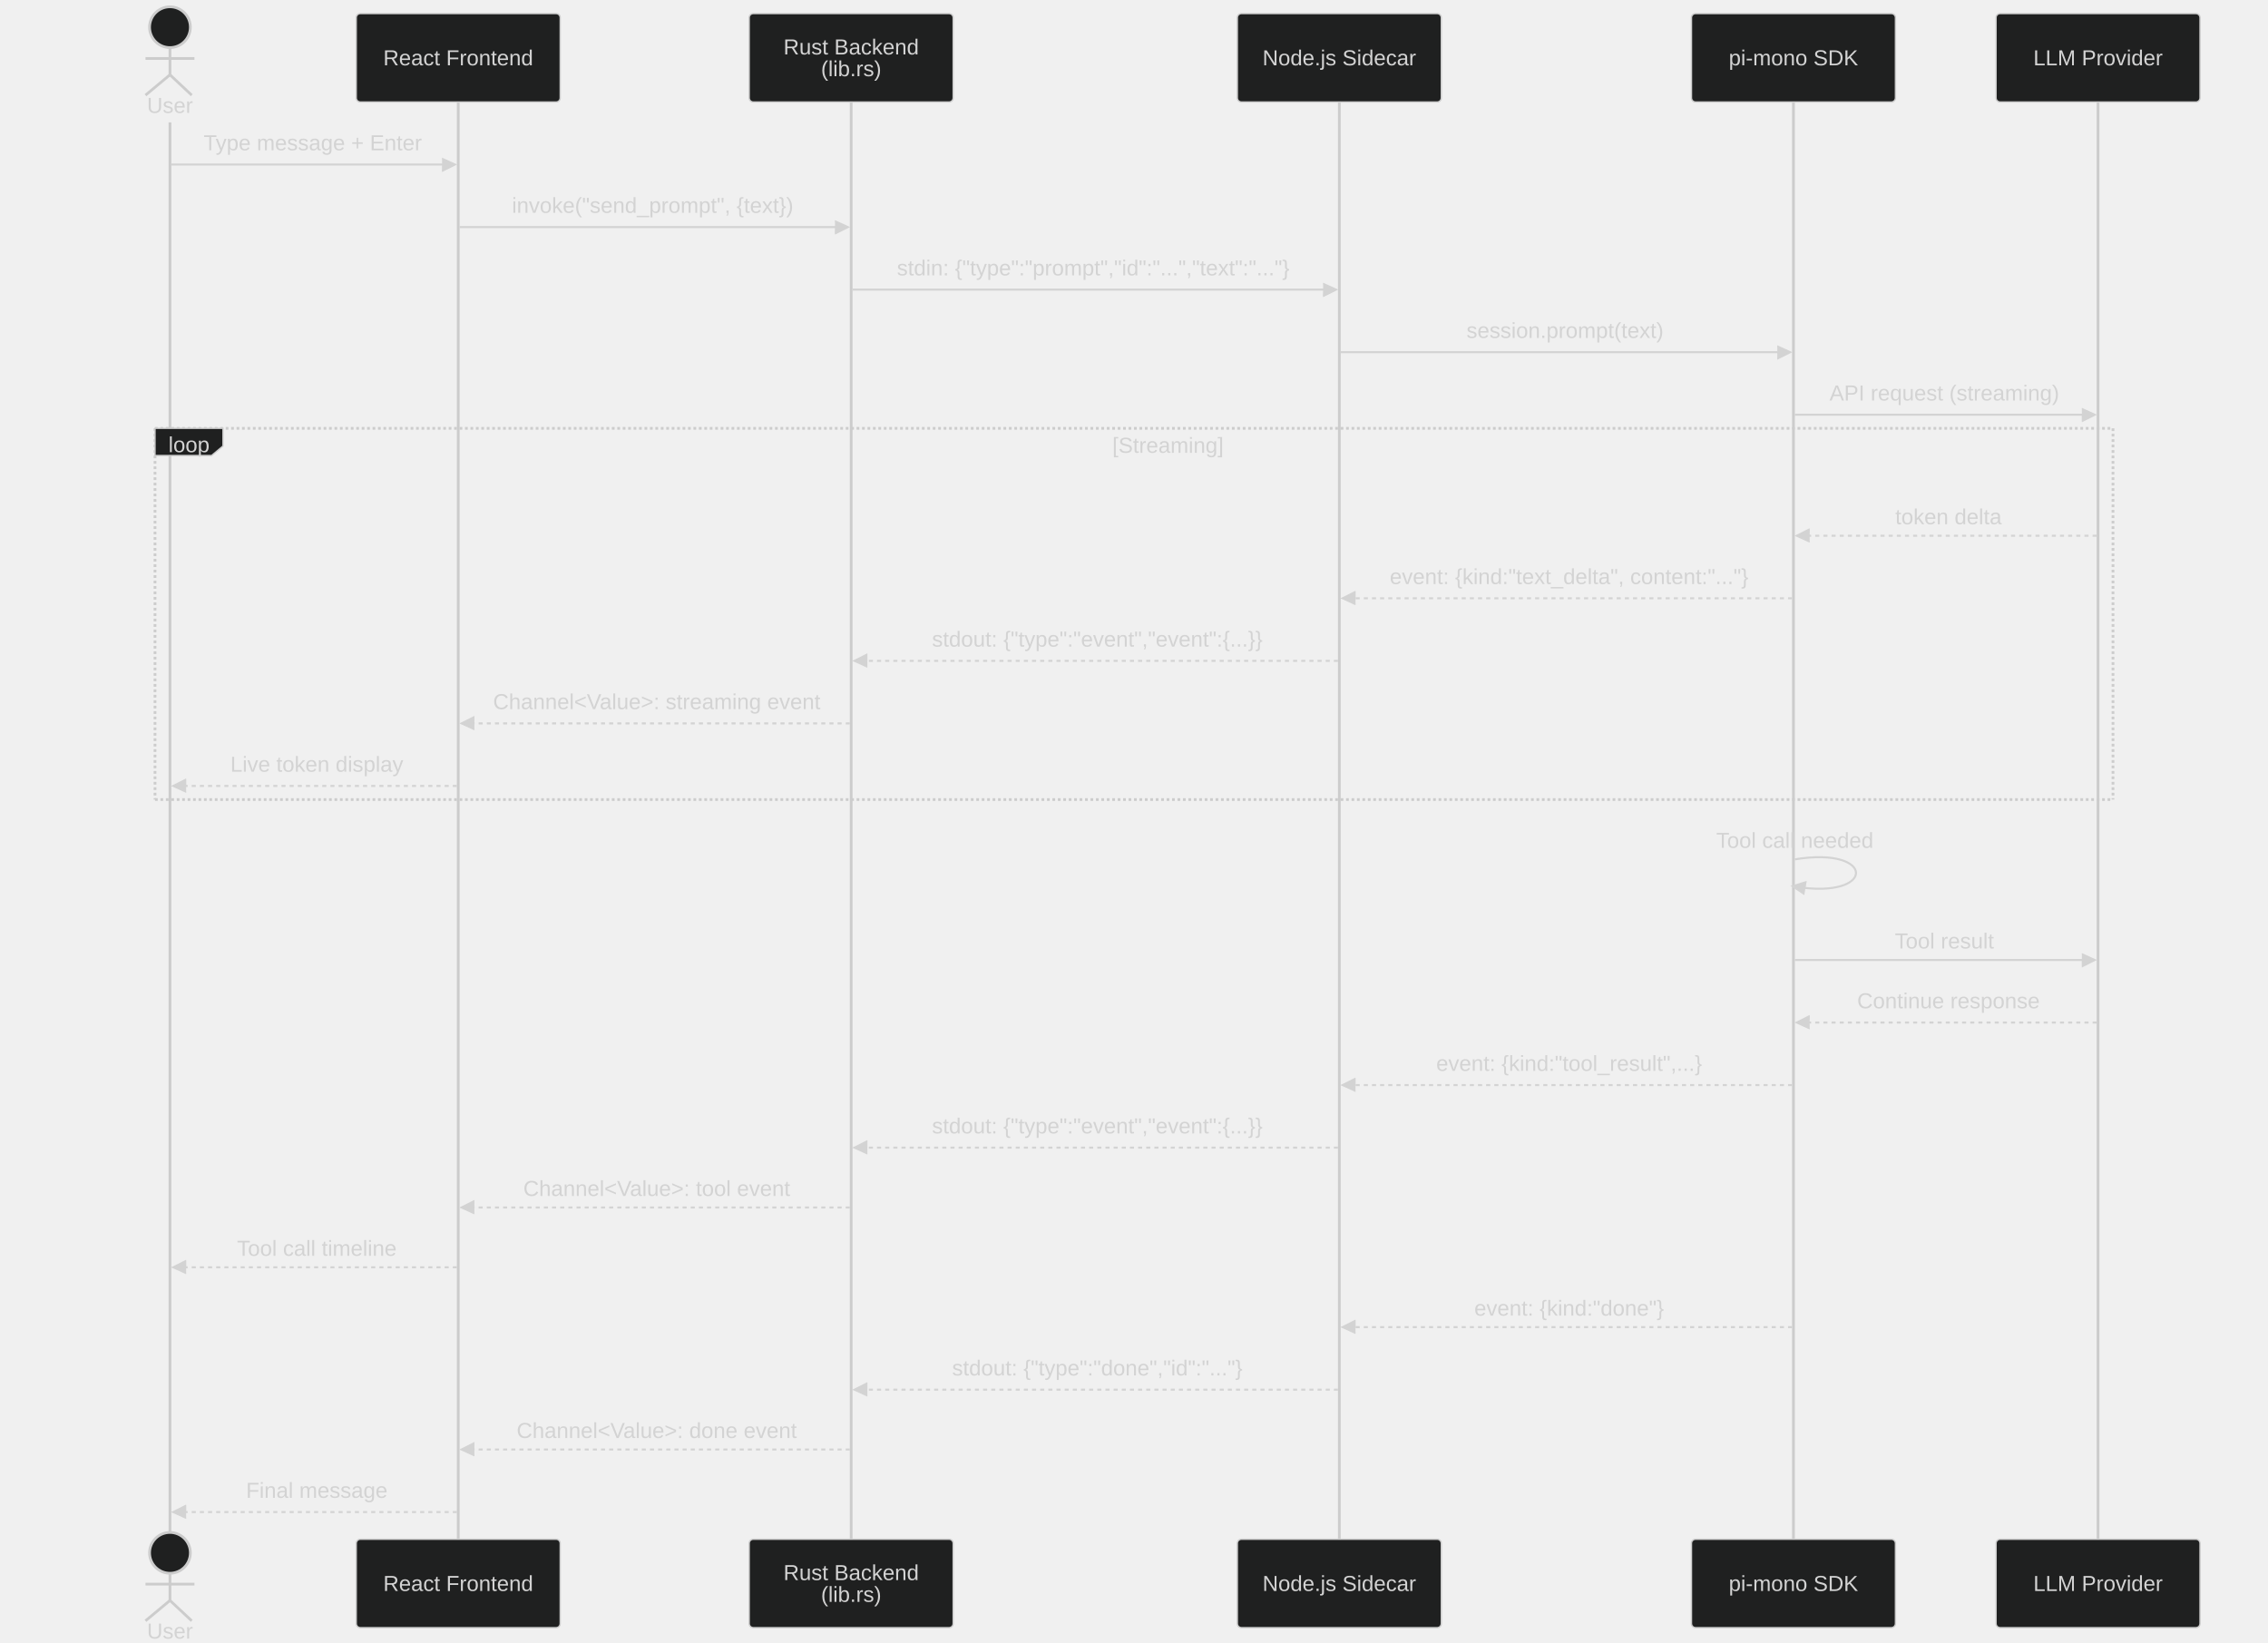
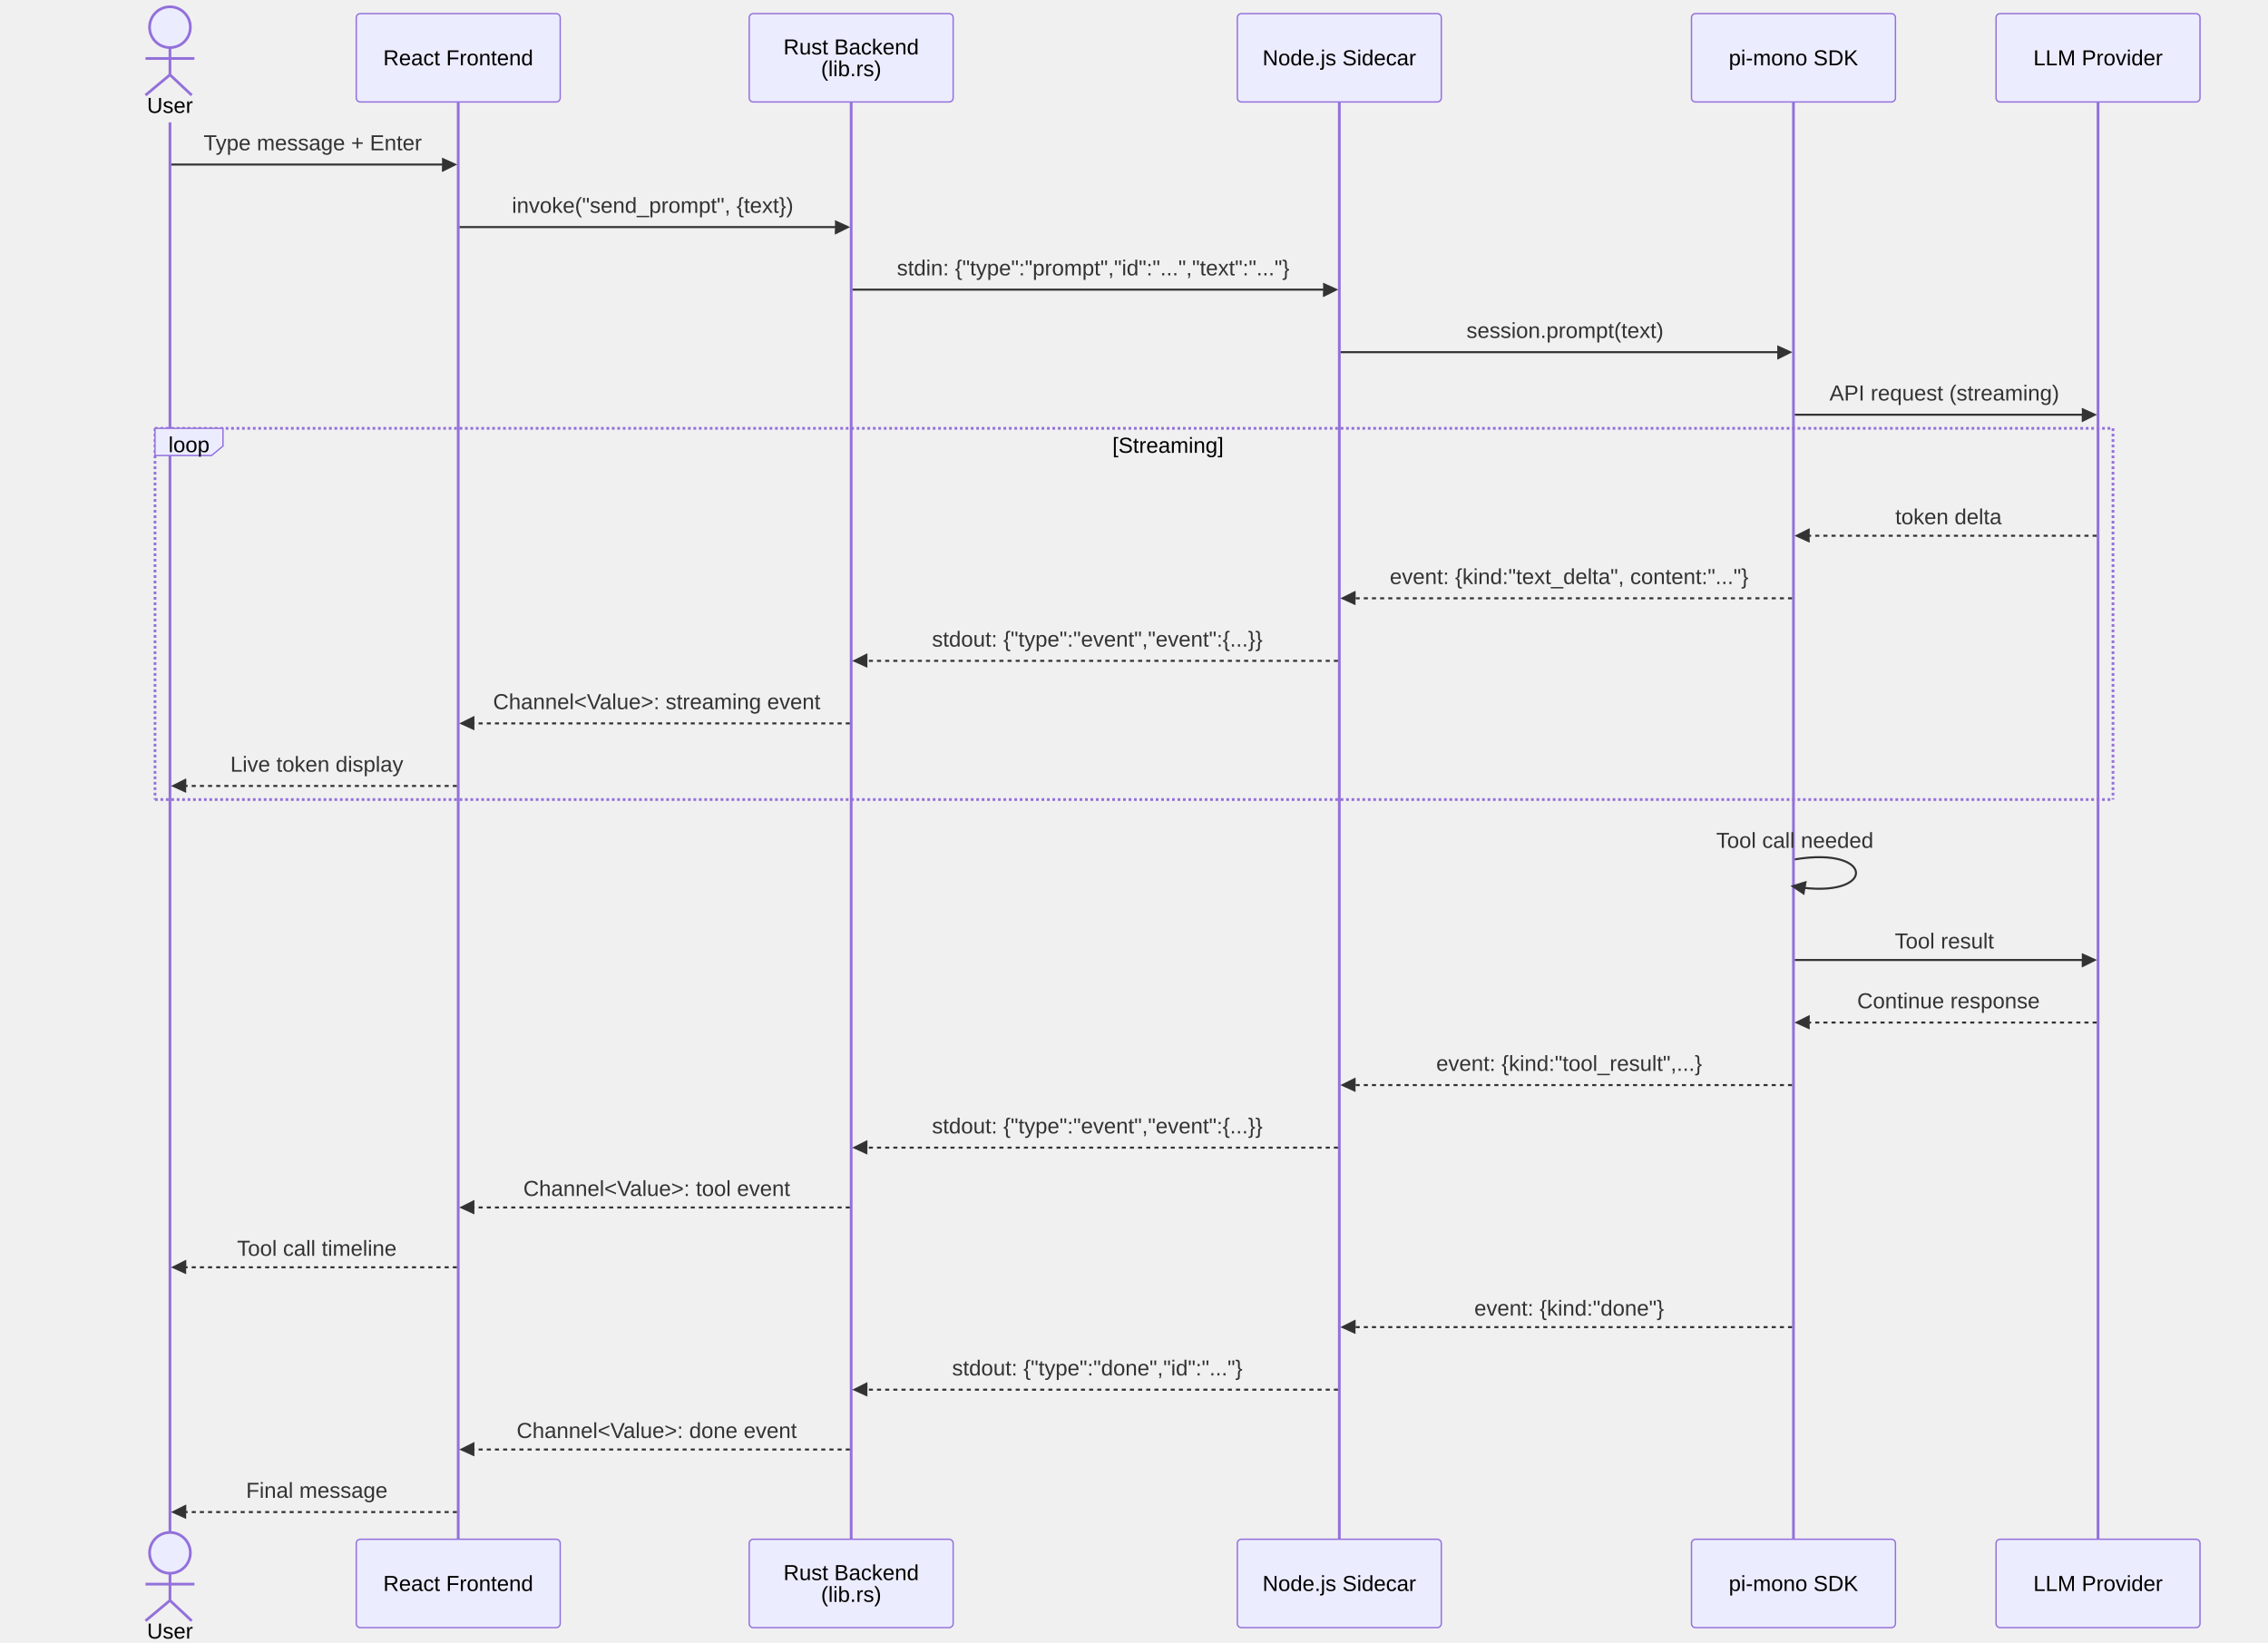
- <svg xmlns="http://www.w3.org/2000/svg" id="my-svg" width="100%" style="max-width: 1668px; background-color: transparent;" viewBox="-50 -10 1668 1208" role="graphics-document document" aria-roledescription="sequence">
+ <svg xmlns="http://www.w3.org/2000/svg" id="my-svg" width="100%" style="max-width: 1668px; background-color: white;" viewBox="-50 -10 1668 1208" role="graphics-document document" aria-roledescription="sequence">
  <g>
    <rect x="1418" y="1122" fill="#eaeaea" stroke="#666" width="150" height="65" name="LLM" rx="3" ry="3" class="actor actor-bottom" />
    <text x="1493" y="1154.5" dominant-baseline="central" alignment-baseline="central" class="actor actor-box" style="text-anchor: middle; font-size: 16px; font-weight: 400;">
      <tspan x="1493" dy="0">LLM Provider</tspan>
    </text>
  </g>
  <g>
    <rect x="1194" y="1122" fill="#eaeaea" stroke="#666" width="150" height="65" name="PiSDK" rx="3" ry="3" class="actor actor-bottom" />
    <text x="1269" y="1154.5" dominant-baseline="central" alignment-baseline="central" class="actor actor-box" style="text-anchor: middle; font-size: 16px; font-weight: 400;">
      <tspan x="1269" dy="0">pi-mono SDK</tspan>
    </text>
  </g>
  <g>
    <rect x="860" y="1122" fill="#eaeaea" stroke="#666" width="150" height="65" name="Sidecar" rx="3" ry="3" class="actor actor-bottom" />
    <text x="935" y="1154.5" dominant-baseline="central" alignment-baseline="central" class="actor actor-box" style="text-anchor: middle; font-size: 16px; font-weight: 400;">
      <tspan x="935" dy="0">Node.js Sidecar</tspan>
    </text>
  </g>
  <g>
    <rect x="501" y="1122" fill="#eaeaea" stroke="#666" width="150" height="65" name="Rust" rx="3" ry="3" class="actor actor-bottom" />
    <text x="576" y="1154.5" dominant-baseline="central" alignment-baseline="central" class="actor actor-box" style="text-anchor: middle; font-size: 16px; font-weight: 400;">
      <tspan x="576" dy="-8">Rust Backend</tspan>
    </text>
    <text x="576" y="1154.5" dominant-baseline="central" alignment-baseline="central" class="actor actor-box" style="text-anchor: middle; font-size: 16px; font-weight: 400;">
      <tspan x="576" dy="8">(lib.rs)</tspan>
    </text>
  </g>
  <g>
    <rect x="212" y="1122" fill="#eaeaea" stroke="#666" width="150" height="65" name="React" rx="3" ry="3" class="actor actor-bottom" />
    <text x="287" y="1154.5" dominant-baseline="central" alignment-baseline="central" class="actor actor-box" style="text-anchor: middle; font-size: 16px; font-weight: 400;">
      <tspan x="287" dy="0">React Frontend</tspan>
    </text>
  </g>
  <g />
  <g>
    <line id="actor5" x1="1493" y1="65" x2="1493" y2="1122" class="actor-line 200" stroke-width="0.5px" stroke="#999" name="LLM" data-et="life-line" data-id="LLM" />
    <g id="root-5" data-et="participant" data-type="participant" data-id="LLM">
      <rect x="1418" y="0" fill="#eaeaea" stroke="#666" width="150" height="65" name="LLM" rx="3" ry="3" class="actor actor-top" />
      <text x="1493" y="32.5" dominant-baseline="central" alignment-baseline="central" class="actor actor-box" style="text-anchor: middle; font-size: 16px; font-weight: 400;">
        <tspan x="1493" dy="0">LLM Provider</tspan>
      </text>
    </g>
  </g>
  <g>
    <line id="actor4" x1="1269" y1="65" x2="1269" y2="1122" class="actor-line 200" stroke-width="0.5px" stroke="#999" name="PiSDK" data-et="life-line" data-id="PiSDK" />
    <g id="root-4" data-et="participant" data-type="participant" data-id="PiSDK">
      <rect x="1194" y="0" fill="#eaeaea" stroke="#666" width="150" height="65" name="PiSDK" rx="3" ry="3" class="actor actor-top" />
      <text x="1269" y="32.5" dominant-baseline="central" alignment-baseline="central" class="actor actor-box" style="text-anchor: middle; font-size: 16px; font-weight: 400;">
        <tspan x="1269" dy="0">pi-mono SDK</tspan>
      </text>
    </g>
  </g>
  <g>
    <line id="actor3" x1="935" y1="65" x2="935" y2="1122" class="actor-line 200" stroke-width="0.5px" stroke="#999" name="Sidecar" data-et="life-line" data-id="Sidecar" />
    <g id="root-3" data-et="participant" data-type="participant" data-id="Sidecar">
      <rect x="860" y="0" fill="#eaeaea" stroke="#666" width="150" height="65" name="Sidecar" rx="3" ry="3" class="actor actor-top" />
      <text x="935" y="32.5" dominant-baseline="central" alignment-baseline="central" class="actor actor-box" style="text-anchor: middle; font-size: 16px; font-weight: 400;">
        <tspan x="935" dy="0">Node.js Sidecar</tspan>
      </text>
    </g>
  </g>
  <g>
    <line id="actor2" x1="576" y1="65" x2="576" y2="1122" class="actor-line 200" stroke-width="0.5px" stroke="#999" name="Rust" data-et="life-line" data-id="Rust" />
    <g id="root-2" data-et="participant" data-type="participant" data-id="Rust">
      <rect x="501" y="0" fill="#eaeaea" stroke="#666" width="150" height="65" name="Rust" rx="3" ry="3" class="actor actor-top" />
      <text x="576" y="32.5" dominant-baseline="central" alignment-baseline="central" class="actor actor-box" style="text-anchor: middle; font-size: 16px; font-weight: 400;">
        <tspan x="576" dy="-8">Rust Backend</tspan>
      </text>
      <text x="576" y="32.5" dominant-baseline="central" alignment-baseline="central" class="actor actor-box" style="text-anchor: middle; font-size: 16px; font-weight: 400;">
        <tspan x="576" dy="8">(lib.rs)</tspan>
      </text>
    </g>
  </g>
  <g>
    <line id="actor1" x1="287" y1="65" x2="287" y2="1122" class="actor-line 200" stroke-width="0.5px" stroke="#999" name="React" data-et="life-line" data-id="React" />
    <g id="root-1" data-et="participant" data-type="participant" data-id="React">
      <rect x="212" y="0" fill="#eaeaea" stroke="#666" width="150" height="65" name="React" rx="3" ry="3" class="actor actor-top" />
      <text x="287" y="32.5" dominant-baseline="central" alignment-baseline="central" class="actor actor-box" style="text-anchor: middle; font-size: 16px; font-weight: 400;">
        <tspan x="287" dy="0">React Frontend</tspan>
      </text>
    </g>
  </g>
  <g>
    <line id="actor0" x1="75" y1="80" x2="75" y2="1122" class="actor-line 200" stroke-width="0.5px" stroke="#999" name="User" data-et="life-line" data-id="User" />
  </g>
-   <style>#my-svg{font-family:"trebuchet ms",verdana,arial,sans-serif;font-size:16px;fill:#ccc;}@keyframes edge-animation-frame{from{stroke-dashoffset:0;}}@keyframes dash{to{stroke-dashoffset:0;}}#my-svg .edge-animation-slow{stroke-dasharray:9,5!important;stroke-dashoffset:900;animation:dash 50s linear infinite;stroke-linecap:round;}#my-svg .edge-animation-fast{stroke-dasharray:9,5!important;stroke-dashoffset:900;animation:dash 20s linear infinite;stroke-linecap:round;}#my-svg .error-icon{fill:#a44141;}#my-svg .error-text{fill:#ddd;stroke:#ddd;}#my-svg .edge-thickness-normal{stroke-width:1px;}#my-svg .edge-thickness-thick{stroke-width:3.5px;}#my-svg .edge-pattern-solid{stroke-dasharray:0;}#my-svg .edge-thickness-invisible{stroke-width:0;fill:none;}#my-svg .edge-pattern-dashed{stroke-dasharray:3;}#my-svg .edge-pattern-dotted{stroke-dasharray:2;}#my-svg .marker{fill:lightgrey;stroke:lightgrey;}#my-svg .marker.cross{stroke:lightgrey;}#my-svg svg{font-family:"trebuchet ms",verdana,arial,sans-serif;font-size:16px;}#my-svg p{margin:0;}#my-svg .actor{stroke:#ccc;fill:#1f2020;stroke-width:1;}#my-svg rect.actor.outer-path[data-look="neo"]{filter:drop-shadow( 1px 2px 2px rgba(185,185,185,1));}#my-svg rect.note[data-look="neo"]{stroke:hsl(180, 0%, 18.353%);fill:hsl(180, 1.587%, 28.353%);filter:drop-shadow( 1px 2px 2px rgba(185,185,185,1));}#my-svg text.actor&gt;tspan{fill:lightgrey;stroke:none;}#my-svg .actor-line{stroke:#ccc;}#my-svg .innerArc{stroke-width:1.5;stroke-dasharray:none;}#my-svg .messageLine0{stroke-width:1.5;stroke-dasharray:none;stroke:lightgrey;}#my-svg .messageLine1{stroke-width:1.5;stroke-dasharray:2,2;stroke:lightgrey;}#my-svg [id$="-arrowhead"] path{fill:lightgrey;stroke:lightgrey;}#my-svg .sequenceNumber{fill:black;}#my-svg [id$="-sequencenumber"]{fill:lightgrey;}#my-svg [id$="-crosshead"] path{fill:lightgrey;stroke:lightgrey;}#my-svg .messageText{fill:lightgrey;stroke:none;}#my-svg .labelBox{stroke:#ccc;fill:#1f2020;filter:none;}#my-svg .labelText,#my-svg .labelText&gt;tspan{fill:lightgrey;stroke:none;}#my-svg .loopText,#my-svg .loopText&gt;tspan{fill:lightgrey;stroke:none;}#my-svg .loopLine{stroke-width:2px;stroke-dasharray:2,2;stroke:#ccc;fill:#ccc;}#my-svg .note{stroke:hsl(180, 0%, 18.353%);fill:hsl(180, 1.587%, 28.353%);}#my-svg .noteText,#my-svg .noteText&gt;tspan{fill:rgb(183.848, 181.552, 181.552);stroke:none;font-weight:normal;}#my-svg .activation0{fill:hsl(180, 1.587%, 28.353%);stroke:#ccc;}#my-svg .activation1{fill:hsl(180, 1.587%, 28.353%);stroke:#ccc;}#my-svg .activation2{fill:hsl(180, 1.587%, 28.353%);stroke:#ccc;}#my-svg .actorPopupMenu{position:absolute;}#my-svg .actorPopupMenuPanel{position:absolute;fill:#1f2020;box-shadow:0px 8px 16px 0px rgba(0,0,0,0.2);filter:drop-shadow(3px 5px 2px rgb(0 0 0 / 0.4));}#my-svg .actor-man circle,#my-svg line{fill:#1f2020;stroke-width:2px;}#my-svg g rect.rect{filter:drop-shadow( 1px 2px 2px rgba(185,185,185,1));stroke:#ccc;}#my-svg .node .neo-node{stroke:#ccc;}#my-svg [data-look="neo"].node rect,#my-svg [data-look="neo"].cluster rect,#my-svg [data-look="neo"].node polygon{stroke:url(#my-svg-gradient);filter:drop-shadow( 1px 2px 2px rgba(185,185,185,1));}#my-svg [data-look="neo"].node path{stroke:url(#my-svg-gradient);stroke-width:1px;}#my-svg [data-look="neo"].node .outer-path{filter:drop-shadow( 1px 2px 2px rgba(185,185,185,1));}#my-svg [data-look="neo"].node .neo-line path{stroke:#ccc;filter:none;}#my-svg [data-look="neo"].node circle{stroke:url(#my-svg-gradient);filter:drop-shadow( 1px 2px 2px rgba(185,185,185,1));}#my-svg [data-look="neo"].node circle .state-start{fill:#000000;}#my-svg [data-look="neo"].icon-shape .icon{fill:url(#my-svg-gradient);filter:drop-shadow( 1px 2px 2px rgba(185,185,185,1));}#my-svg [data-look="neo"].icon-shape .icon-neo path{stroke:url(#my-svg-gradient);filter:drop-shadow( 1px 2px 2px rgba(185,185,185,1));}#my-svg :root{--mermaid-font-family:"trebuchet ms",verdana,arial,sans-serif;}</style>
+   <style>#my-svg{font-family:"trebuchet ms",verdana,arial,sans-serif;font-size:16px;fill:#333;}@keyframes edge-animation-frame{from{stroke-dashoffset:0;}}@keyframes dash{to{stroke-dashoffset:0;}}#my-svg .edge-animation-slow{stroke-dasharray:9,5!important;stroke-dashoffset:900;animation:dash 50s linear infinite;stroke-linecap:round;}#my-svg .edge-animation-fast{stroke-dasharray:9,5!important;stroke-dashoffset:900;animation:dash 20s linear infinite;stroke-linecap:round;}#my-svg .error-icon{fill:#552222;}#my-svg .error-text{fill:#552222;stroke:#552222;}#my-svg .edge-thickness-normal{stroke-width:1px;}#my-svg .edge-thickness-thick{stroke-width:3.5px;}#my-svg .edge-pattern-solid{stroke-dasharray:0;}#my-svg .edge-thickness-invisible{stroke-width:0;fill:none;}#my-svg .edge-pattern-dashed{stroke-dasharray:3;}#my-svg .edge-pattern-dotted{stroke-dasharray:2;}#my-svg .marker{fill:#333333;stroke:#333333;}#my-svg .marker.cross{stroke:#333333;}#my-svg svg{font-family:"trebuchet ms",verdana,arial,sans-serif;font-size:16px;}#my-svg p{margin:0;}#my-svg .actor{stroke:#9370DB;fill:#ECECFF;stroke-width:1;}#my-svg rect.actor.outer-path[data-look="neo"]{filter:drop-shadow(1px 2px 2px rgba(185, 185, 185, 1));}#my-svg rect.note[data-look="neo"]{stroke:#aaaa33;fill:#fff5ad;filter:drop-shadow(1px 2px 2px rgba(185, 185, 185, 1));}#my-svg text.actor&gt;tspan{fill:black;stroke:none;}#my-svg .actor-line{stroke:#9370DB;}#my-svg .innerArc{stroke-width:1.5;stroke-dasharray:none;}#my-svg .messageLine0{stroke-width:1.5;stroke-dasharray:none;stroke:#333;}#my-svg .messageLine1{stroke-width:1.5;stroke-dasharray:2,2;stroke:#333;}#my-svg [id$="-arrowhead"] path{fill:#333;stroke:#333;}#my-svg .sequenceNumber{fill:white;}#my-svg [id$="-sequencenumber"]{fill:#333;}#my-svg [id$="-crosshead"] path{fill:#333;stroke:#333;}#my-svg .messageText{fill:#333;stroke:none;}#my-svg .labelBox{stroke:#9370DB;fill:#ECECFF;filter:none;}#my-svg .labelText,#my-svg .labelText&gt;tspan{fill:black;stroke:none;}#my-svg .loopText,#my-svg .loopText&gt;tspan{fill:black;stroke:none;}#my-svg .loopLine{stroke-width:2px;stroke-dasharray:2,2;stroke:#9370DB;fill:#9370DB;}#my-svg .note{stroke:#aaaa33;fill:#fff5ad;}#my-svg .noteText,#my-svg .noteText&gt;tspan{fill:black;stroke:none;font-weight:normal;}#my-svg .activation0{fill:#f4f4f4;stroke:#666;}#my-svg .activation1{fill:#f4f4f4;stroke:#666;}#my-svg .activation2{fill:#f4f4f4;stroke:#666;}#my-svg .actorPopupMenu{position:absolute;}#my-svg .actorPopupMenuPanel{position:absolute;fill:#ECECFF;box-shadow:0px 8px 16px 0px rgba(0,0,0,0.2);filter:drop-shadow(3px 5px 2px rgb(0 0 0 / 0.4));}#my-svg .actor-man circle,#my-svg line{fill:#ECECFF;stroke-width:2px;}#my-svg g rect.rect{filter:drop-shadow(1px 2px 2px rgba(185, 185, 185, 1));stroke:#9370DB;}#my-svg .node .neo-node{stroke:#9370DB;}#my-svg [data-look="neo"].node rect,#my-svg [data-look="neo"].cluster rect,#my-svg [data-look="neo"].node polygon{stroke:#9370DB;filter:drop-shadow(1px 2px 2px rgba(185, 185, 185, 1));}#my-svg [data-look="neo"].node path{stroke:#9370DB;stroke-width:1px;}#my-svg [data-look="neo"].node .outer-path{filter:drop-shadow(1px 2px 2px rgba(185, 185, 185, 1));}#my-svg [data-look="neo"].node .neo-line path{stroke:#9370DB;filter:none;}#my-svg [data-look="neo"].node circle{stroke:#9370DB;filter:drop-shadow(1px 2px 2px rgba(185, 185, 185, 1));}#my-svg [data-look="neo"].node circle .state-start{fill:#000000;}#my-svg [data-look="neo"].icon-shape .icon{fill:#9370DB;filter:drop-shadow(1px 2px 2px rgba(185, 185, 185, 1));}#my-svg [data-look="neo"].icon-shape .icon-neo path{stroke:#9370DB;filter:drop-shadow(1px 2px 2px rgba(185, 185, 185, 1));}#my-svg :root{--mermaid-font-family:"trebuchet ms",verdana,arial,sans-serif;}</style>
  <g />
  <defs>
    <symbol id="my-svg-computer" width="24" height="24">
      <path transform="scale(.5)" d="M2 2v13h20v-13h-20zm18 11h-16v-9h16v9zm-10.228 6l.466-1h3.524l.467 1h-4.457zm14.228 3h-24l2-6h2.104l-1.33 4h18.45l-1.297-4h2.073l2 6zm-5-10h-14v-7h14v7z" />
    </symbol>
  </defs>
  <defs>
    <symbol id="my-svg-database" fill-rule="evenodd" clip-rule="evenodd">
      <path transform="scale(.5)" d="M12.258.001l.256.004.255.005.253.008.251.01.249.012.247.015.246.016.242.019.241.02.239.023.236.024.233.027.231.028.229.031.225.032.223.034.22.036.217.038.214.04.211.041.208.043.205.045.201.046.198.048.194.05.191.051.187.053.183.054.18.056.175.057.172.059.168.06.163.061.16.063.155.064.15.066.074.033.073.033.071.034.07.034.069.035.068.035.067.035.066.035.064.036.064.036.062.036.06.036.06.037.058.037.058.037.055.038.055.038.053.038.052.038.051.039.05.039.048.039.047.039.045.04.044.04.043.04.041.04.04.041.039.041.037.041.036.041.034.041.033.042.032.042.03.042.029.042.027.042.026.043.024.043.023.043.021.043.02.043.018.044.017.043.015.044.013.044.012.044.011.045.009.044.007.045.006.045.004.045.002.045.001.045v17l-.001.045-.002.045-.004.045-.006.045-.007.045-.009.044-.011.045-.012.044-.013.044-.015.044-.017.043-.018.044-.02.043-.021.043-.023.043-.024.043-.026.043-.027.042-.029.042-.03.042-.032.042-.033.042-.034.041-.036.041-.037.041-.039.041-.04.041-.041.04-.043.04-.044.04-.045.04-.047.039-.048.039-.05.039-.051.039-.052.038-.053.038-.055.038-.055.038-.058.037-.058.037-.06.037-.06.036-.062.036-.064.036-.064.036-.066.035-.067.035-.068.035-.069.035-.07.034-.071.034-.073.033-.074.033-.15.066-.155.064-.16.063-.163.061-.168.06-.172.059-.175.057-.18.056-.183.054-.187.053-.191.051-.194.05-.198.048-.201.046-.205.045-.208.043-.211.041-.214.04-.217.038-.22.036-.223.034-.225.032-.229.031-.231.028-.233.027-.236.024-.239.023-.241.02-.242.019-.246.016-.247.015-.249.012-.251.01-.253.008-.255.005-.256.004-.258.001-.258-.001-.256-.004-.255-.005-.253-.008-.251-.01-.249-.012-.247-.015-.245-.016-.243-.019-.241-.02-.238-.023-.236-.024-.234-.027-.231-.028-.228-.031-.226-.032-.223-.034-.22-.036-.217-.038-.214-.04-.211-.041-.208-.043-.204-.045-.201-.046-.198-.048-.195-.05-.19-.051-.187-.053-.184-.054-.179-.056-.176-.057-.172-.059-.167-.06-.164-.061-.159-.063-.155-.064-.151-.066-.074-.033-.072-.033-.072-.034-.07-.034-.069-.035-.068-.035-.067-.035-.066-.035-.064-.036-.063-.036-.062-.036-.061-.036-.06-.037-.058-.037-.057-.037-.056-.038-.055-.038-.053-.038-.052-.038-.051-.039-.049-.039-.049-.039-.046-.039-.046-.04-.044-.04-.043-.04-.041-.04-.04-.041-.039-.041-.037-.041-.036-.041-.034-.041-.033-.042-.032-.042-.03-.042-.029-.042-.027-.042-.026-.043-.024-.043-.023-.043-.021-.043-.02-.043-.018-.044-.017-.043-.015-.044-.013-.044-.012-.044-.011-.045-.009-.044-.007-.045-.006-.045-.004-.045-.002-.045-.001-.045v-17l.001-.045.002-.045.004-.045.006-.045.007-.045.009-.044.011-.045.012-.044.013-.044.015-.044.017-.043.018-.044.02-.043.021-.043.023-.043.024-.043.026-.043.027-.042.029-.042.03-.042.032-.042.033-.042.034-.041.036-.041.037-.041.039-.041.04-.041.041-.04.043-.04.044-.04.046-.04.046-.039.049-.039.049-.039.051-.039.052-.038.053-.038.055-.038.056-.038.057-.037.058-.037.06-.037.061-.036.062-.036.063-.036.064-.036.066-.035.067-.035.068-.035.069-.035.07-.034.072-.034.072-.033.074-.033.151-.066.155-.064.159-.063.164-.061.167-.06.172-.059.176-.057.179-.056.184-.054.187-.053.19-.051.195-.05.198-.048.201-.046.204-.045.208-.043.211-.041.214-.04.217-.038.22-.036.223-.034.226-.032.228-.031.231-.028.234-.027.236-.024.238-.023.241-.02.243-.019.245-.016.247-.015.249-.012.251-.01.253-.008.255-.005.256-.004.258-.001.258.001zm-9.258 20.499v.01l.001.021.003.021.004.022.005.021.006.022.007.022.009.023.01.022.011.023.012.023.013.023.015.023.016.024.017.023.018.024.019.024.021.024.022.025.023.024.024.025.052.049.056.05.061.051.066.051.07.051.075.051.079.052.084.052.088.052.092.052.097.052.102.051.105.052.11.052.114.051.119.051.123.051.127.05.131.05.135.05.139.048.144.049.147.047.152.047.155.047.16.045.163.045.167.043.171.043.176.041.178.041.183.039.187.039.19.037.194.035.197.035.202.033.204.031.209.03.212.029.216.027.219.025.222.024.226.021.23.02.233.018.236.016.24.015.243.012.246.01.249.008.253.005.256.004.259.001.26-.001.257-.004.254-.005.25-.008.247-.011.244-.012.241-.014.237-.016.233-.018.231-.021.226-.021.224-.024.22-.026.216-.027.212-.028.21-.031.205-.031.202-.034.198-.034.194-.036.191-.037.187-.039.183-.04.179-.04.175-.042.172-.043.168-.044.163-.045.16-.046.155-.046.152-.047.148-.048.143-.049.139-.049.136-.05.131-.05.126-.05.123-.051.118-.052.114-.051.11-.052.106-.052.101-.052.096-.052.092-.052.088-.053.083-.051.079-.052.074-.052.07-.051.065-.051.06-.051.056-.05.051-.05.023-.024.023-.025.021-.024.02-.024.019-.024.018-.024.017-.024.015-.023.014-.024.013-.023.012-.023.01-.023.01-.022.008-.022.006-.022.006-.022.004-.022.004-.021.001-.021.001-.021v-4.127l-.077.055-.08.053-.083.054-.085.053-.087.052-.09.052-.093.051-.095.05-.097.05-.1.049-.102.049-.105.048-.106.047-.109.047-.111.046-.114.045-.115.045-.118.044-.12.043-.122.042-.124.042-.126.041-.128.04-.13.04-.132.038-.134.038-.135.037-.138.037-.139.035-.142.035-.143.034-.144.033-.147.032-.148.031-.15.03-.151.03-.153.029-.154.027-.156.027-.158.026-.159.025-.161.024-.162.023-.163.022-.165.021-.166.02-.167.019-.169.018-.169.017-.171.016-.173.015-.173.014-.175.013-.175.012-.177.011-.178.01-.179.008-.179.008-.181.006-.182.005-.182.004-.184.003-.184.002h-.37l-.184-.002-.184-.003-.182-.004-.182-.005-.181-.006-.179-.008-.179-.008-.178-.01-.176-.011-.176-.012-.175-.013-.173-.014-.172-.015-.171-.016-.17-.017-.169-.018-.167-.019-.166-.02-.165-.021-.163-.022-.162-.023-.161-.024-.159-.025-.157-.026-.156-.027-.155-.027-.153-.029-.151-.03-.15-.03-.148-.031-.146-.032-.145-.033-.143-.034-.141-.035-.14-.035-.137-.037-.136-.037-.134-.038-.132-.038-.13-.04-.128-.04-.126-.041-.124-.042-.122-.042-.12-.044-.117-.043-.116-.045-.113-.045-.112-.046-.109-.047-.106-.047-.105-.048-.102-.049-.1-.049-.097-.05-.095-.05-.093-.052-.09-.051-.087-.052-.085-.053-.083-.054-.08-.054-.077-.054v4.127zm0-5.654v.011l.001.021.003.021.004.021.005.022.006.022.007.022.009.022.01.022.011.023.012.023.013.023.015.024.016.023.017.024.018.024.019.024.021.024.022.024.023.025.024.024.052.05.056.05.061.05.066.051.07.051.075.052.079.051.084.052.088.052.092.052.097.052.102.052.105.052.11.051.114.051.119.052.123.05.127.051.131.05.135.049.139.049.144.048.147.048.152.047.155.046.16.045.163.045.167.044.171.042.176.042.178.04.183.04.187.038.19.037.194.036.197.034.202.033.204.032.209.03.212.028.216.027.219.025.222.024.226.022.23.02.233.018.236.016.24.014.243.012.246.01.249.008.253.006.256.003.259.001.26-.001.257-.003.254-.006.25-.008.247-.01.244-.012.241-.015.237-.016.233-.018.231-.02.226-.022.224-.024.22-.025.216-.027.212-.029.21-.03.205-.032.202-.033.198-.035.194-.036.191-.037.187-.039.183-.039.179-.041.175-.042.172-.043.168-.044.163-.045.16-.045.155-.047.152-.047.148-.048.143-.048.139-.05.136-.049.131-.05.126-.051.123-.051.118-.051.114-.052.11-.052.106-.052.101-.052.096-.052.092-.052.088-.052.083-.052.079-.052.074-.051.07-.052.065-.051.06-.05.056-.051.051-.049.023-.025.023-.024.021-.025.02-.024.019-.024.018-.024.017-.024.015-.023.014-.023.013-.024.012-.022.01-.023.01-.023.008-.022.006-.022.006-.022.004-.021.004-.022.001-.021.001-.021v-4.139l-.077.054-.08.054-.083.054-.085.052-.087.053-.09.051-.093.051-.095.051-.097.05-.1.049-.102.049-.105.048-.106.047-.109.047-.111.046-.114.045-.115.044-.118.044-.12.044-.122.042-.124.042-.126.041-.128.04-.13.039-.132.039-.134.038-.135.037-.138.036-.139.036-.142.035-.143.033-.144.033-.147.033-.148.031-.15.03-.151.03-.153.028-.154.028-.156.027-.158.026-.159.025-.161.024-.162.023-.163.022-.165.021-.166.02-.167.019-.169.018-.169.017-.171.016-.173.015-.173.014-.175.013-.175.012-.177.011-.178.009-.179.009-.179.007-.181.007-.182.005-.182.004-.184.003-.184.002h-.37l-.184-.002-.184-.003-.182-.004-.182-.005-.181-.007-.179-.007-.179-.009-.178-.009-.176-.011-.176-.012-.175-.013-.173-.014-.172-.015-.171-.016-.17-.017-.169-.018-.167-.019-.166-.02-.165-.021-.163-.022-.162-.023-.161-.024-.159-.025-.157-.026-.156-.027-.155-.028-.153-.028-.151-.03-.15-.03-.148-.031-.146-.033-.145-.033-.143-.033-.141-.035-.14-.036-.137-.036-.136-.037-.134-.038-.132-.039-.13-.039-.128-.04-.126-.041-.124-.042-.122-.043-.12-.043-.117-.044-.116-.044-.113-.046-.112-.046-.109-.046-.106-.047-.105-.048-.102-.049-.1-.049-.097-.05-.095-.051-.093-.051-.09-.051-.087-.053-.085-.052-.083-.054-.08-.054-.077-.054v4.139zm0-5.666v.011l.001.02.003.022.004.021.005.022.006.021.007.022.009.023.01.022.011.023.012.023.013.023.015.023.016.024.017.024.018.023.019.024.021.025.022.024.023.024.024.025.052.05.056.05.061.05.066.051.07.051.075.052.079.051.084.052.088.052.092.052.097.052.102.052.105.051.11.052.114.051.119.051.123.051.127.05.131.05.135.05.139.049.144.048.147.048.152.047.155.046.16.045.163.045.167.043.171.043.176.042.178.04.183.04.187.038.19.037.194.036.197.034.202.033.204.032.209.03.212.028.216.027.219.025.222.024.226.021.23.02.233.018.236.017.24.014.243.012.246.01.249.008.253.006.256.003.259.001.26-.001.257-.003.254-.006.25-.008.247-.01.244-.013.241-.014.237-.016.233-.018.231-.02.226-.022.224-.024.22-.025.216-.027.212-.029.21-.03.205-.032.202-.033.198-.035.194-.036.191-.037.187-.039.183-.039.179-.041.175-.042.172-.043.168-.044.163-.045.16-.045.155-.047.152-.047.148-.048.143-.049.139-.049.136-.049.131-.051.126-.05.123-.051.118-.052.114-.051.11-.052.106-.052.101-.052.096-.052.092-.052.088-.052.083-.052.079-.052.074-.052.07-.051.065-.051.06-.051.056-.05.051-.049.023-.025.023-.025.021-.024.02-.024.019-.024.018-.024.017-.024.015-.023.014-.024.013-.023.012-.023.01-.022.01-.023.008-.022.006-.022.006-.022.004-.022.004-.021.001-.021.001-.021v-4.153l-.077.054-.08.054-.083.053-.085.053-.087.053-.09.051-.093.051-.095.051-.097.05-.1.049-.102.048-.105.048-.106.048-.109.046-.111.046-.114.046-.115.044-.118.044-.12.043-.122.043-.124.042-.126.041-.128.04-.13.039-.132.039-.134.038-.135.037-.138.036-.139.036-.142.034-.143.034-.144.033-.147.032-.148.032-.15.03-.151.03-.153.028-.154.028-.156.027-.158.026-.159.024-.161.024-.162.023-.163.023-.165.021-.166.02-.167.019-.169.018-.169.017-.171.016-.173.015-.173.014-.175.013-.175.012-.177.01-.178.01-.179.009-.179.007-.181.006-.182.006-.182.004-.184.003-.184.001-.185.001-.185-.001-.184-.001-.184-.003-.182-.004-.182-.006-.181-.006-.179-.007-.179-.009-.178-.01-.176-.01-.176-.012-.175-.013-.173-.014-.172-.015-.171-.016-.17-.017-.169-.018-.167-.019-.166-.02-.165-.021-.163-.023-.162-.023-.161-.024-.159-.024-.157-.026-.156-.027-.155-.028-.153-.028-.151-.03-.15-.03-.148-.032-.146-.032-.145-.033-.143-.034-.141-.034-.14-.036-.137-.036-.136-.037-.134-.038-.132-.039-.13-.039-.128-.041-.126-.041-.124-.041-.122-.043-.12-.043-.117-.044-.116-.044-.113-.046-.112-.046-.109-.046-.106-.048-.105-.048-.102-.048-.1-.05-.097-.049-.095-.051-.093-.051-.09-.052-.087-.052-.085-.053-.083-.053-.08-.054-.077-.054v4.153zm8.74-8.179l-.257.004-.254.005-.25.008-.247.011-.244.012-.241.014-.237.016-.233.018-.231.021-.226.022-.224.023-.22.026-.216.027-.212.028-.21.031-.205.032-.202.033-.198.034-.194.036-.191.038-.187.038-.183.04-.179.041-.175.042-.172.043-.168.043-.163.045-.16.046-.155.046-.152.048-.148.048-.143.048-.139.049-.136.05-.131.05-.126.051-.123.051-.118.051-.114.052-.11.052-.106.052-.101.052-.096.052-.092.052-.088.052-.083.052-.079.052-.074.051-.07.052-.065.051-.06.05-.056.05-.051.05-.023.025-.023.024-.021.024-.02.025-.019.024-.018.024-.017.023-.015.024-.014.023-.013.023-.012.023-.01.023-.01.022-.008.022-.006.023-.006.021-.004.022-.004.021-.001.021-.001.021.001.021.001.021.004.021.004.022.006.021.006.023.008.022.01.022.01.023.012.023.013.023.014.023.015.024.017.023.018.024.019.024.02.025.021.024.023.024.023.025.051.05.056.05.06.05.065.051.07.052.074.051.079.052.083.052.088.052.092.052.096.052.101.052.106.052.11.052.114.052.118.051.123.051.126.051.131.05.136.05.139.049.143.048.148.048.152.048.155.046.16.046.163.045.168.043.172.043.175.042.179.041.183.04.187.038.191.038.194.036.198.034.202.033.205.032.21.031.212.028.216.027.22.026.224.023.226.022.231.021.233.018.237.016.241.014.244.012.247.011.25.008.254.005.257.004.26.001.26-.001.257-.004.254-.005.25-.008.247-.011.244-.012.241-.014.237-.016.233-.018.231-.021.226-.022.224-.023.22-.026.216-.027.212-.028.21-.031.205-.032.202-.033.198-.034.194-.036.191-.038.187-.038.183-.04.179-.041.175-.042.172-.043.168-.043.163-.045.16-.046.155-.046.152-.048.148-.048.143-.048.139-.049.136-.05.131-.05.126-.051.123-.051.118-.051.114-.052.11-.052.106-.052.101-.052.096-.052.092-.052.088-.052.083-.052.079-.052.074-.051.07-.052.065-.051.06-.05.056-.05.051-.05.023-.025.023-.024.021-.024.02-.025.019-.024.018-.024.017-.023.015-.024.014-.023.013-.023.012-.023.01-.023.01-.022.008-.022.006-.023.006-.021.004-.022.004-.021.001-.021.001-.021-.001-.021-.001-.021-.004-.021-.004-.022-.006-.021-.006-.023-.008-.022-.01-.022-.01-.023-.012-.023-.013-.023-.014-.023-.015-.024-.017-.023-.018-.024-.019-.024-.02-.025-.021-.024-.023-.024-.023-.025-.051-.05-.056-.05-.06-.05-.065-.051-.07-.052-.074-.051-.079-.052-.083-.052-.088-.052-.092-.052-.096-.052-.101-.052-.106-.052-.11-.052-.114-.052-.118-.051-.123-.051-.126-.051-.131-.05-.136-.05-.139-.049-.143-.048-.148-.048-.152-.048-.155-.046-.16-.046-.163-.045-.168-.043-.172-.043-.175-.042-.179-.041-.183-.04-.187-.038-.191-.038-.194-.036-.198-.034-.202-.033-.205-.032-.21-.031-.212-.028-.216-.027-.22-.026-.224-.023-.226-.022-.231-.021-.233-.018-.237-.016-.241-.014-.244-.012-.247-.011-.25-.008-.254-.005-.257-.004-.26-.001-.26.001z" />
    </symbol>
  </defs>
  <defs>
    <symbol id="my-svg-clock" width="24" height="24">
      <path transform="scale(.5)" d="M12 2c5.514 0 10 4.486 10 10s-4.486 10-10 10-10-4.486-10-10 4.486-10 10-10zm0-2c-6.627 0-12 5.373-12 12s5.373 12 12 12 12-5.373 12-12-5.373-12-12-12zm5.848 12.459c.202.038.202.333.001.372-1.907.361-6.045 1.111-6.547 1.111-.719 0-1.301-.582-1.301-1.301 0-.512.77-5.447 1.125-7.445.034-.192.312-.181.343.014l.985 6.238 5.394 1.011z" />
    </symbol>
  </defs>
  <defs>
    <marker id="my-svg-arrowhead" refX="7.9" refY="5" markerUnits="userSpaceOnUse" markerWidth="12" markerHeight="12" orient="auto-start-reverse">
      <path d="M -1 0 L 10 5 L 0 10 z" />
    </marker>
  </defs>
  <defs>
    <marker id="my-svg-crosshead" markerWidth="15" markerHeight="8" orient="auto" refX="4" refY="4.5">
      <path fill="none" stroke="#000000" stroke-width="1pt" d="M 1,2 L 6,7 M 6,2 L 1,7" style="stroke-dasharray: 0, 0;" />
    </marker>
  </defs>
  <defs>
    <marker id="my-svg-filled-head" refX="15.5" refY="7" markerWidth="20" markerHeight="28" orient="auto">
      <path d="M 18,7 L9,13 L14,7 L9,1 Z" />
    </marker>
  </defs>
  <defs>
    <marker id="my-svg-sequencenumber" refX="15" refY="15" markerWidth="60" markerHeight="40" orient="auto">
      <circle cx="15" cy="15" r="6" />
    </marker>
  </defs>
  <defs>
    <marker id="my-svg-solidTopArrowHead" refX="7.9" refY="7.25" markerUnits="userSpaceOnUse" markerWidth="12" markerHeight="12" orient="auto-start-reverse">
      <path d="M 0 0 L 10 8 L 0 8 z" />
    </marker>
  </defs>
  <defs>
    <marker id="my-svg-solidBottomArrowHead" refX="7.9" refY="0.75" markerUnits="userSpaceOnUse" markerWidth="12" markerHeight="12" orient="auto-start-reverse">
      <path d="M 0 0 L 10 0 L 0 8 z" />
    </marker>
  </defs>
  <defs>
    <marker id="my-svg-stickTopArrowHead" refX="7.5" refY="7" markerUnits="userSpaceOnUse" markerWidth="12" markerHeight="12" orient="auto-start-reverse">
      <path d="M 0 0 L 7 7" stroke="black" stroke-width="1.5" fill="none" />
    </marker>
  </defs>
  <defs>
    <marker id="my-svg-stickBottomArrowHead" refX="7.5" refY="0" markerUnits="userSpaceOnUse" markerWidth="12" markerHeight="12" orient="auto-start-reverse">
      <path d="M 0 7 L 7 0" stroke="black" stroke-width="1.5" fill="none" />
    </marker>
  </defs>
  <g data-et="control-structure" data-id="i11">
    <line x1="64" y1="305" x2="1504" y2="305" class="loopLine" />
    <line x1="1504" y1="305" x2="1504" y2="578" class="loopLine" />
    <line x1="64" y1="578" x2="1504" y2="578" class="loopLine" />
    <line x1="64" y1="305" x2="64" y2="578" class="loopLine" />
    <polygon points="64,305 114,305 114,318 105.6,325 64,325" class="labelBox" />
    <text x="89" y="318" text-anchor="middle" dominant-baseline="middle" alignment-baseline="middle" class="labelText" style="font-size: 16px; font-weight: 400;">loop</text>
    <text x="809" y="323" text-anchor="middle" class="loopText" style="font-size: 16px; font-weight: 400;">
      <tspan x="809">[Streaming]</tspan>
    </text>
  </g>
-   <g class="actor-man actor-top" name="User" data-et="participant" data-type="actor" data-id="User" style="stroke: rgb(204, 204, 204);">
+   <g class="actor-man actor-top" name="User" data-et="participant" data-type="actor" data-id="User" style="stroke: rgb(147, 112, 219);">
    <line id="actor-man-torso0" x1="75" y1="25" x2="75" y2="45" />
    <line id="actor-man-arms0" x1="57" y1="33" x2="93" y2="33" />
    <line x1="57" y1="60" x2="75" y2="45" />
    <line x1="75" y1="45" x2="91" y2="60" />
    <circle cx="75" cy="10" r="15" width="150" height="65" />
    <text x="75" y="67.5" dominant-baseline="central" alignment-baseline="central" class="actor actor-man" style="text-anchor: middle; font-size: 16px; font-weight: 400;">
      <tspan x="75" dy="0">User</tspan>
    </text>
  </g>
  <text x="180" y="80" text-anchor="middle" dominant-baseline="middle" alignment-baseline="middle" class="messageText" dy="1em" style="font-size: 16px; font-weight: 400;">Type message + Enter</text>
  <line x1="76" y1="111" x2="283" y2="111" class="messageLine0" data-et="message" data-id="i0" data-from="User" data-to="React" stroke-width="2" stroke="none" marker-end="url(#my-svg-arrowhead)" style="fill: none;" />
  <text x="430" y="126" text-anchor="middle" dominant-baseline="middle" alignment-baseline="middle" class="messageText" dy="1em" style="font-size: 16px; font-weight: 400;">invoke("send_prompt", {text})</text>
  <line x1="288" y1="157" x2="572" y2="157" class="messageLine0" data-et="message" data-id="i1" data-from="React" data-to="Rust" stroke-width="2" stroke="none" marker-end="url(#my-svg-arrowhead)" style="fill: none;" />
  <text x="754" y="172" text-anchor="middle" dominant-baseline="middle" alignment-baseline="middle" class="messageText" dy="1em" style="font-size: 16px; font-weight: 400;">stdin: {"type":"prompt","id":"...","text":"..."}</text>
  <line x1="577" y1="203" x2="931" y2="203" class="messageLine0" data-et="message" data-id="i2" data-from="Rust" data-to="Sidecar" stroke-width="2" stroke="none" marker-end="url(#my-svg-arrowhead)" style="fill: none;" />
  <text x="1101" y="218" text-anchor="middle" dominant-baseline="middle" alignment-baseline="middle" class="messageText" dy="1em" style="font-size: 16px; font-weight: 400;">session.prompt(text)</text>
  <line x1="936" y1="249" x2="1265" y2="249" class="messageLine0" data-et="message" data-id="i3" data-from="Sidecar" data-to="PiSDK" stroke-width="2" stroke="none" marker-end="url(#my-svg-arrowhead)" style="fill: none;" />
  <text x="1380" y="264" text-anchor="middle" dominant-baseline="middle" alignment-baseline="middle" class="messageText" dy="1em" style="font-size: 16px; font-weight: 400;">API request (streaming)</text>
  <line x1="1270" y1="295" x2="1489" y2="295" class="messageLine0" data-et="message" data-id="i4" data-from="PiSDK" data-to="LLM" stroke-width="2" stroke="none" marker-end="url(#my-svg-arrowhead)" style="fill: none;" />
  <text x="1383" y="355" text-anchor="middle" dominant-baseline="middle" alignment-baseline="middle" class="messageText" dy="1em" style="font-size: 16px; font-weight: 400;">token delta</text>
  <line x1="1492" y1="384" x2="1273" y2="384" class="messageLine1" data-et="message" data-id="i6" data-from="LLM" data-to="PiSDK" stroke-width="2" stroke="none" marker-end="url(#my-svg-arrowhead)" style="stroke-dasharray: 3, 3; fill: none;" />
  <text x="1104" y="399" text-anchor="middle" dominant-baseline="middle" alignment-baseline="middle" class="messageText" dy="1em" style="font-size: 16px; font-weight: 400;">event: {kind:"text_delta", content:"..."}</text>
  <line x1="1268" y1="430" x2="939" y2="430" class="messageLine1" data-et="message" data-id="i7" data-from="PiSDK" data-to="Sidecar" stroke-width="2" stroke="none" marker-end="url(#my-svg-arrowhead)" style="stroke-dasharray: 3, 3; fill: none;" />
  <text x="757" y="445" text-anchor="middle" dominant-baseline="middle" alignment-baseline="middle" class="messageText" dy="1em" style="font-size: 16px; font-weight: 400;">stdout: {"type":"event","event":{...}}</text>
  <line x1="934" y1="476" x2="580" y2="476" class="messageLine1" data-et="message" data-id="i8" data-from="Sidecar" data-to="Rust" stroke-width="2" stroke="none" marker-end="url(#my-svg-arrowhead)" style="stroke-dasharray: 3, 3; fill: none;" />
  <text x="433" y="491" text-anchor="middle" dominant-baseline="middle" alignment-baseline="middle" class="messageText" dy="1em" style="font-size: 16px; font-weight: 400;">Channel&lt;Value&gt;: streaming event</text>
  <line x1="575" y1="522" x2="291" y2="522" class="messageLine1" data-et="message" data-id="i9" data-from="Rust" data-to="React" stroke-width="2" stroke="none" marker-end="url(#my-svg-arrowhead)" style="stroke-dasharray: 3, 3; fill: none;" />
  <text x="183" y="537" text-anchor="middle" dominant-baseline="middle" alignment-baseline="middle" class="messageText" dy="1em" style="font-size: 16px; font-weight: 400;">Live token display</text>
  <line x1="286" y1="568" x2="79" y2="568" class="messageLine1" data-et="message" data-id="i10" data-from="React" data-to="User" stroke-width="2" stroke="none" marker-end="url(#my-svg-arrowhead)" style="stroke-dasharray: 3, 3; fill: none;" />
  <text x="1270" y="593" text-anchor="middle" dominant-baseline="middle" alignment-baseline="middle" class="messageText" dy="1em" style="font-size: 16px; font-weight: 400;">Tool call needed</text>
  <path d="M 1270,622 C 1330,612 1330,652 1270,642" class="messageLine0" data-et="message" data-id="i12" data-from="PiSDK" data-to="PiSDK" stroke-width="2" stroke="none" marker-end="url(#my-svg-arrowhead)" style="fill: none;" />
  <text x="1380" y="667" text-anchor="middle" dominant-baseline="middle" alignment-baseline="middle" class="messageText" dy="1em" style="font-size: 16px; font-weight: 400;">Tool result</text>
  <line x1="1270" y1="696" x2="1489" y2="696" class="messageLine0" data-et="message" data-id="i13" data-from="PiSDK" data-to="LLM" stroke-width="2" stroke="none" marker-end="url(#my-svg-arrowhead)" style="fill: none;" />
  <text x="1383" y="711" text-anchor="middle" dominant-baseline="middle" alignment-baseline="middle" class="messageText" dy="1em" style="font-size: 16px; font-weight: 400;">Continue response</text>
  <line x1="1492" y1="742" x2="1273" y2="742" class="messageLine1" data-et="message" data-id="i14" data-from="LLM" data-to="PiSDK" stroke-width="2" stroke="none" marker-end="url(#my-svg-arrowhead)" style="stroke-dasharray: 3, 3; fill: none;" />
  <text x="1104" y="757" text-anchor="middle" dominant-baseline="middle" alignment-baseline="middle" class="messageText" dy="1em" style="font-size: 16px; font-weight: 400;">event: {kind:"tool_result",...}</text>
  <line x1="1268" y1="788" x2="939" y2="788" class="messageLine1" data-et="message" data-id="i15" data-from="PiSDK" data-to="Sidecar" stroke-width="2" stroke="none" marker-end="url(#my-svg-arrowhead)" style="stroke-dasharray: 3, 3; fill: none;" />
  <text x="757" y="803" text-anchor="middle" dominant-baseline="middle" alignment-baseline="middle" class="messageText" dy="1em" style="font-size: 16px; font-weight: 400;">stdout: {"type":"event","event":{...}}</text>
  <line x1="934" y1="834" x2="580" y2="834" class="messageLine1" data-et="message" data-id="i16" data-from="Sidecar" data-to="Rust" stroke-width="2" stroke="none" marker-end="url(#my-svg-arrowhead)" style="stroke-dasharray: 3, 3; fill: none;" />
  <text x="433" y="849" text-anchor="middle" dominant-baseline="middle" alignment-baseline="middle" class="messageText" dy="1em" style="font-size: 16px; font-weight: 400;">Channel&lt;Value&gt;: tool event</text>
  <line x1="575" y1="878" x2="291" y2="878" class="messageLine1" data-et="message" data-id="i17" data-from="Rust" data-to="React" stroke-width="2" stroke="none" marker-end="url(#my-svg-arrowhead)" style="stroke-dasharray: 3, 3; fill: none;" />
  <text x="183" y="893" text-anchor="middle" dominant-baseline="middle" alignment-baseline="middle" class="messageText" dy="1em" style="font-size: 16px; font-weight: 400;">Tool call timeline</text>
  <line x1="286" y1="922" x2="79" y2="922" class="messageLine1" data-et="message" data-id="i18" data-from="React" data-to="User" stroke-width="2" stroke="none" marker-end="url(#my-svg-arrowhead)" style="stroke-dasharray: 3, 3; fill: none;" />
  <text x="1104" y="937" text-anchor="middle" dominant-baseline="middle" alignment-baseline="middle" class="messageText" dy="1em" style="font-size: 16px; font-weight: 400;">event: {kind:"done"}</text>
  <line x1="1268" y1="966" x2="939" y2="966" class="messageLine1" data-et="message" data-id="i19" data-from="PiSDK" data-to="Sidecar" stroke-width="2" stroke="none" marker-end="url(#my-svg-arrowhead)" style="stroke-dasharray: 3, 3; fill: none;" />
  <text x="757" y="981" text-anchor="middle" dominant-baseline="middle" alignment-baseline="middle" class="messageText" dy="1em" style="font-size: 16px; font-weight: 400;">stdout: {"type":"done","id":"..."}</text>
  <line x1="934" y1="1012" x2="580" y2="1012" class="messageLine1" data-et="message" data-id="i20" data-from="Sidecar" data-to="Rust" stroke-width="2" stroke="none" marker-end="url(#my-svg-arrowhead)" style="stroke-dasharray: 3, 3; fill: none;" />
  <text x="433" y="1027" text-anchor="middle" dominant-baseline="middle" alignment-baseline="middle" class="messageText" dy="1em" style="font-size: 16px; font-weight: 400;">Channel&lt;Value&gt;: done event</text>
  <line x1="575" y1="1056" x2="291" y2="1056" class="messageLine1" data-et="message" data-id="i21" data-from="Rust" data-to="React" stroke-width="2" stroke="none" marker-end="url(#my-svg-arrowhead)" style="stroke-dasharray: 3, 3; fill: none;" />
  <text x="183" y="1071" text-anchor="middle" dominant-baseline="middle" alignment-baseline="middle" class="messageText" dy="1em" style="font-size: 16px; font-weight: 400;">Final message</text>
  <line x1="286" y1="1102" x2="79" y2="1102" class="messageLine1" data-et="message" data-id="i22" data-from="React" data-to="User" stroke-width="2" stroke="none" marker-end="url(#my-svg-arrowhead)" style="stroke-dasharray: 3, 3; fill: none;" />
-   <g class="actor-man actor-bottom" name="User" style="stroke: rgb(204, 204, 204);">
+   <g class="actor-man actor-bottom" name="User" style="stroke: rgb(147, 112, 219);">
    <line id="actor-man-torso5" x1="75" y1="1147" x2="75" y2="1167" />
    <line id="actor-man-arms5" x1="57" y1="1155" x2="93" y2="1155" />
    <line x1="57" y1="1182" x2="75" y2="1167" />
    <line x1="75" y1="1167" x2="91" y2="1182" />
    <circle cx="75" cy="1132" r="15" width="150" height="65" />
    <text x="75" y="1189.5" dominant-baseline="central" alignment-baseline="central" class="actor actor-man" style="text-anchor: middle; font-size: 16px; font-weight: 400;">
      <tspan x="75" dy="0">User</tspan>
    </text>
  </g>
</svg>
